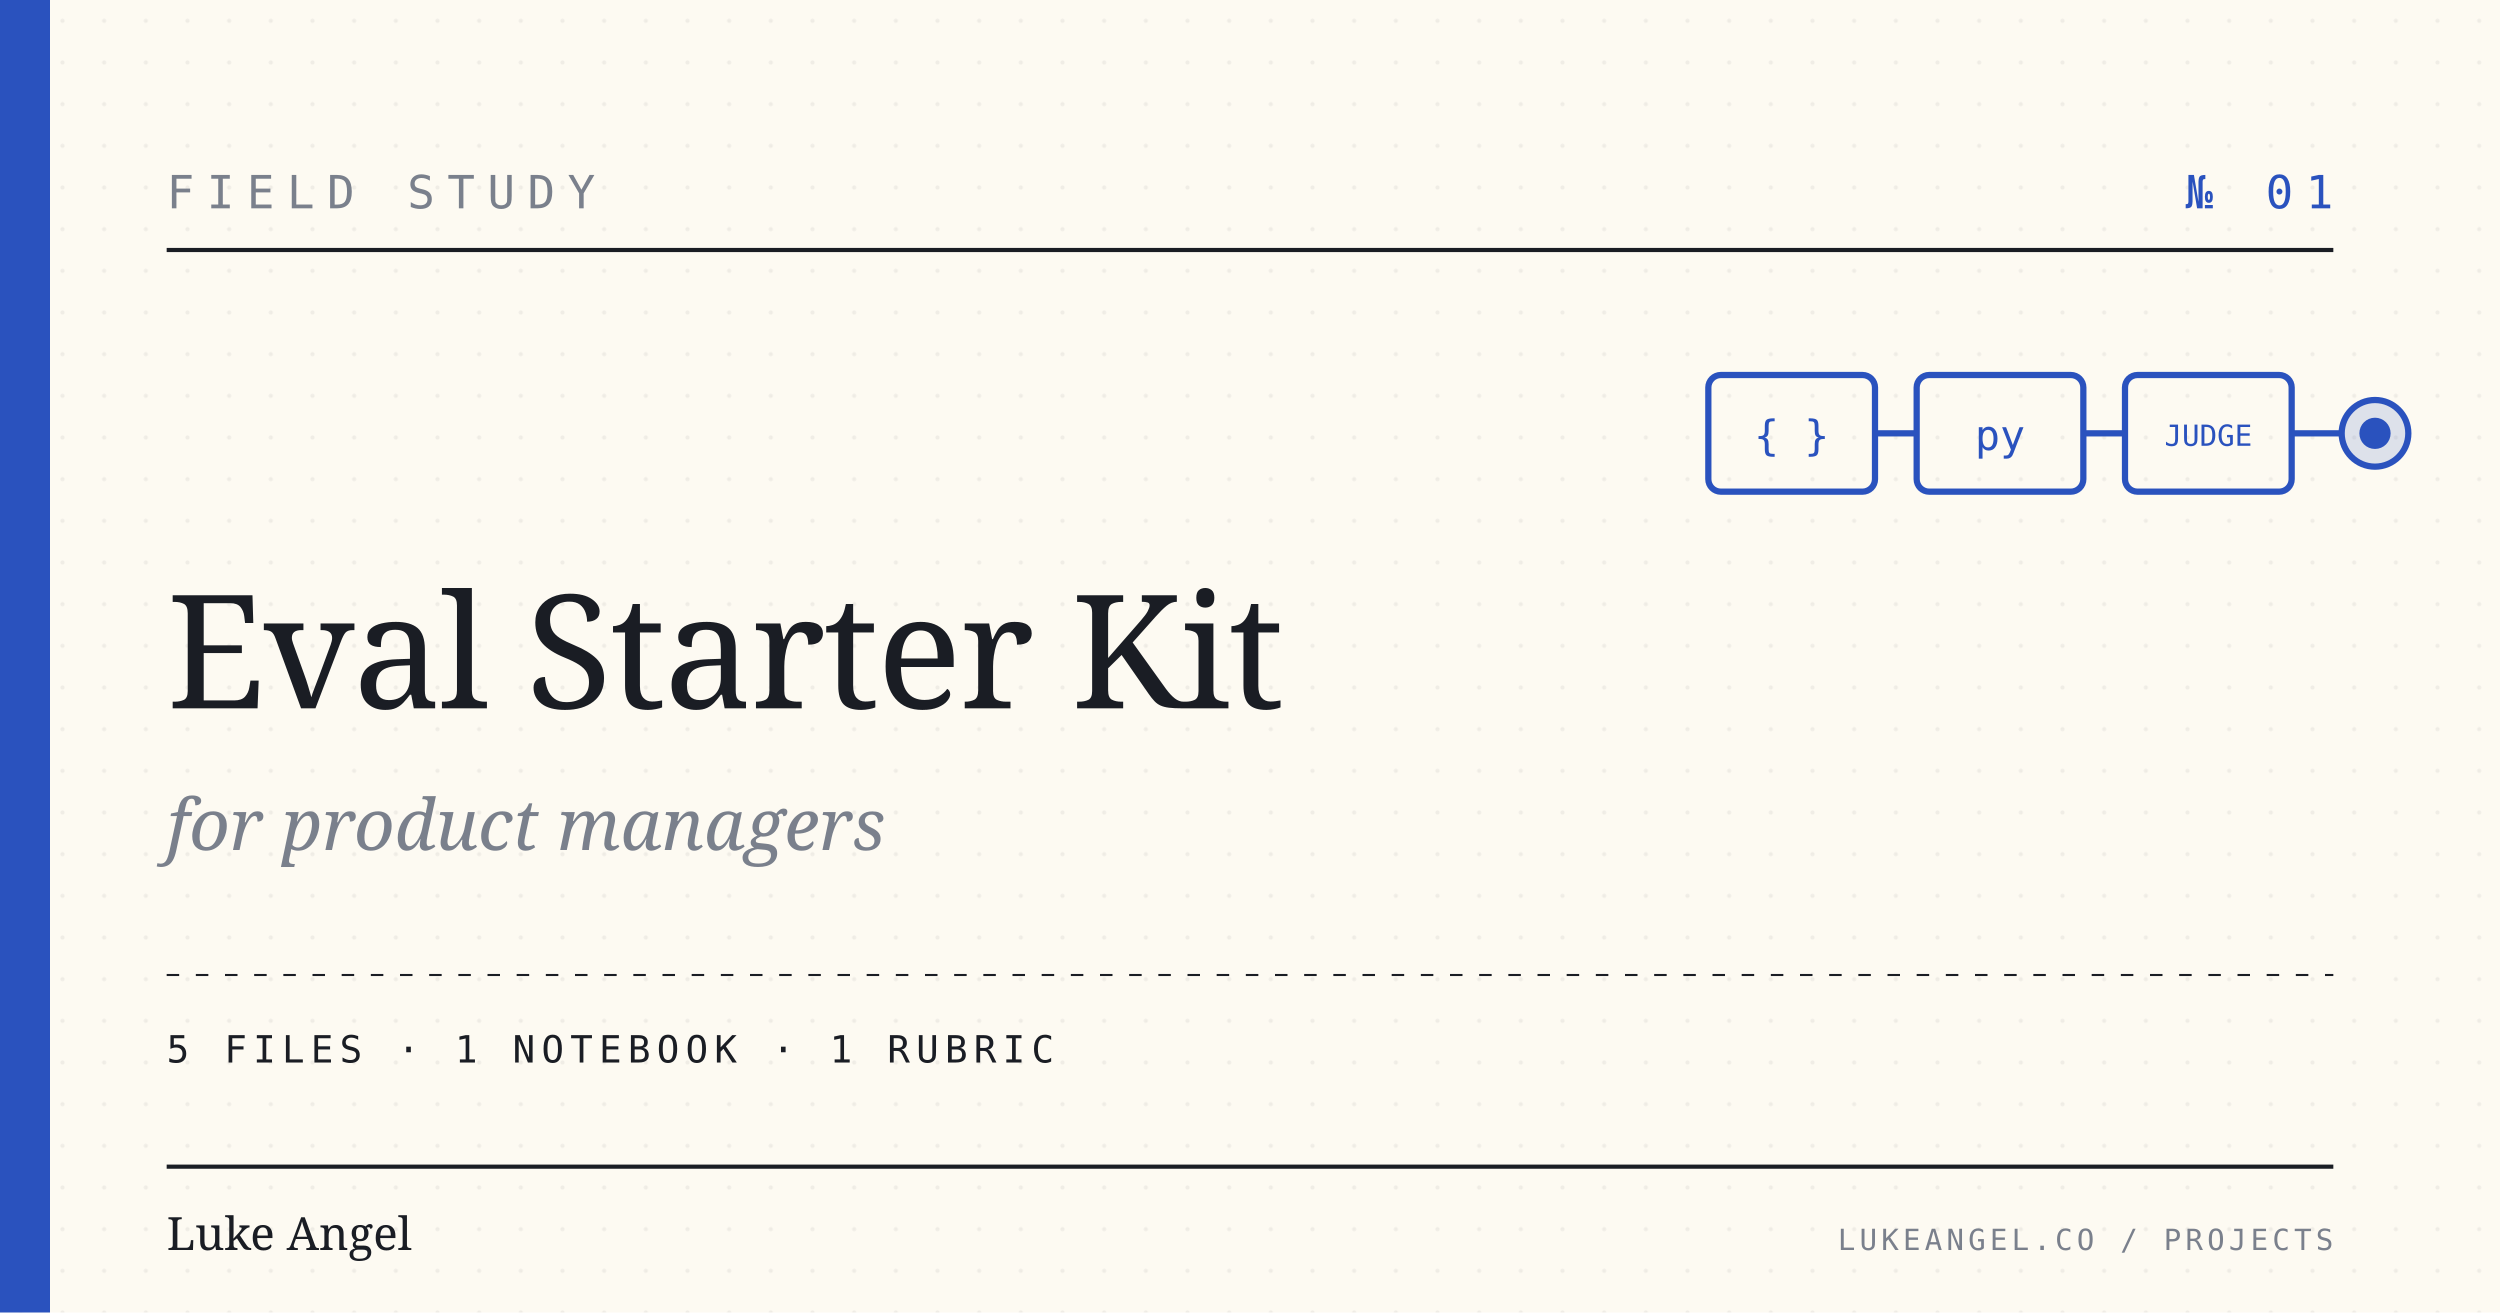
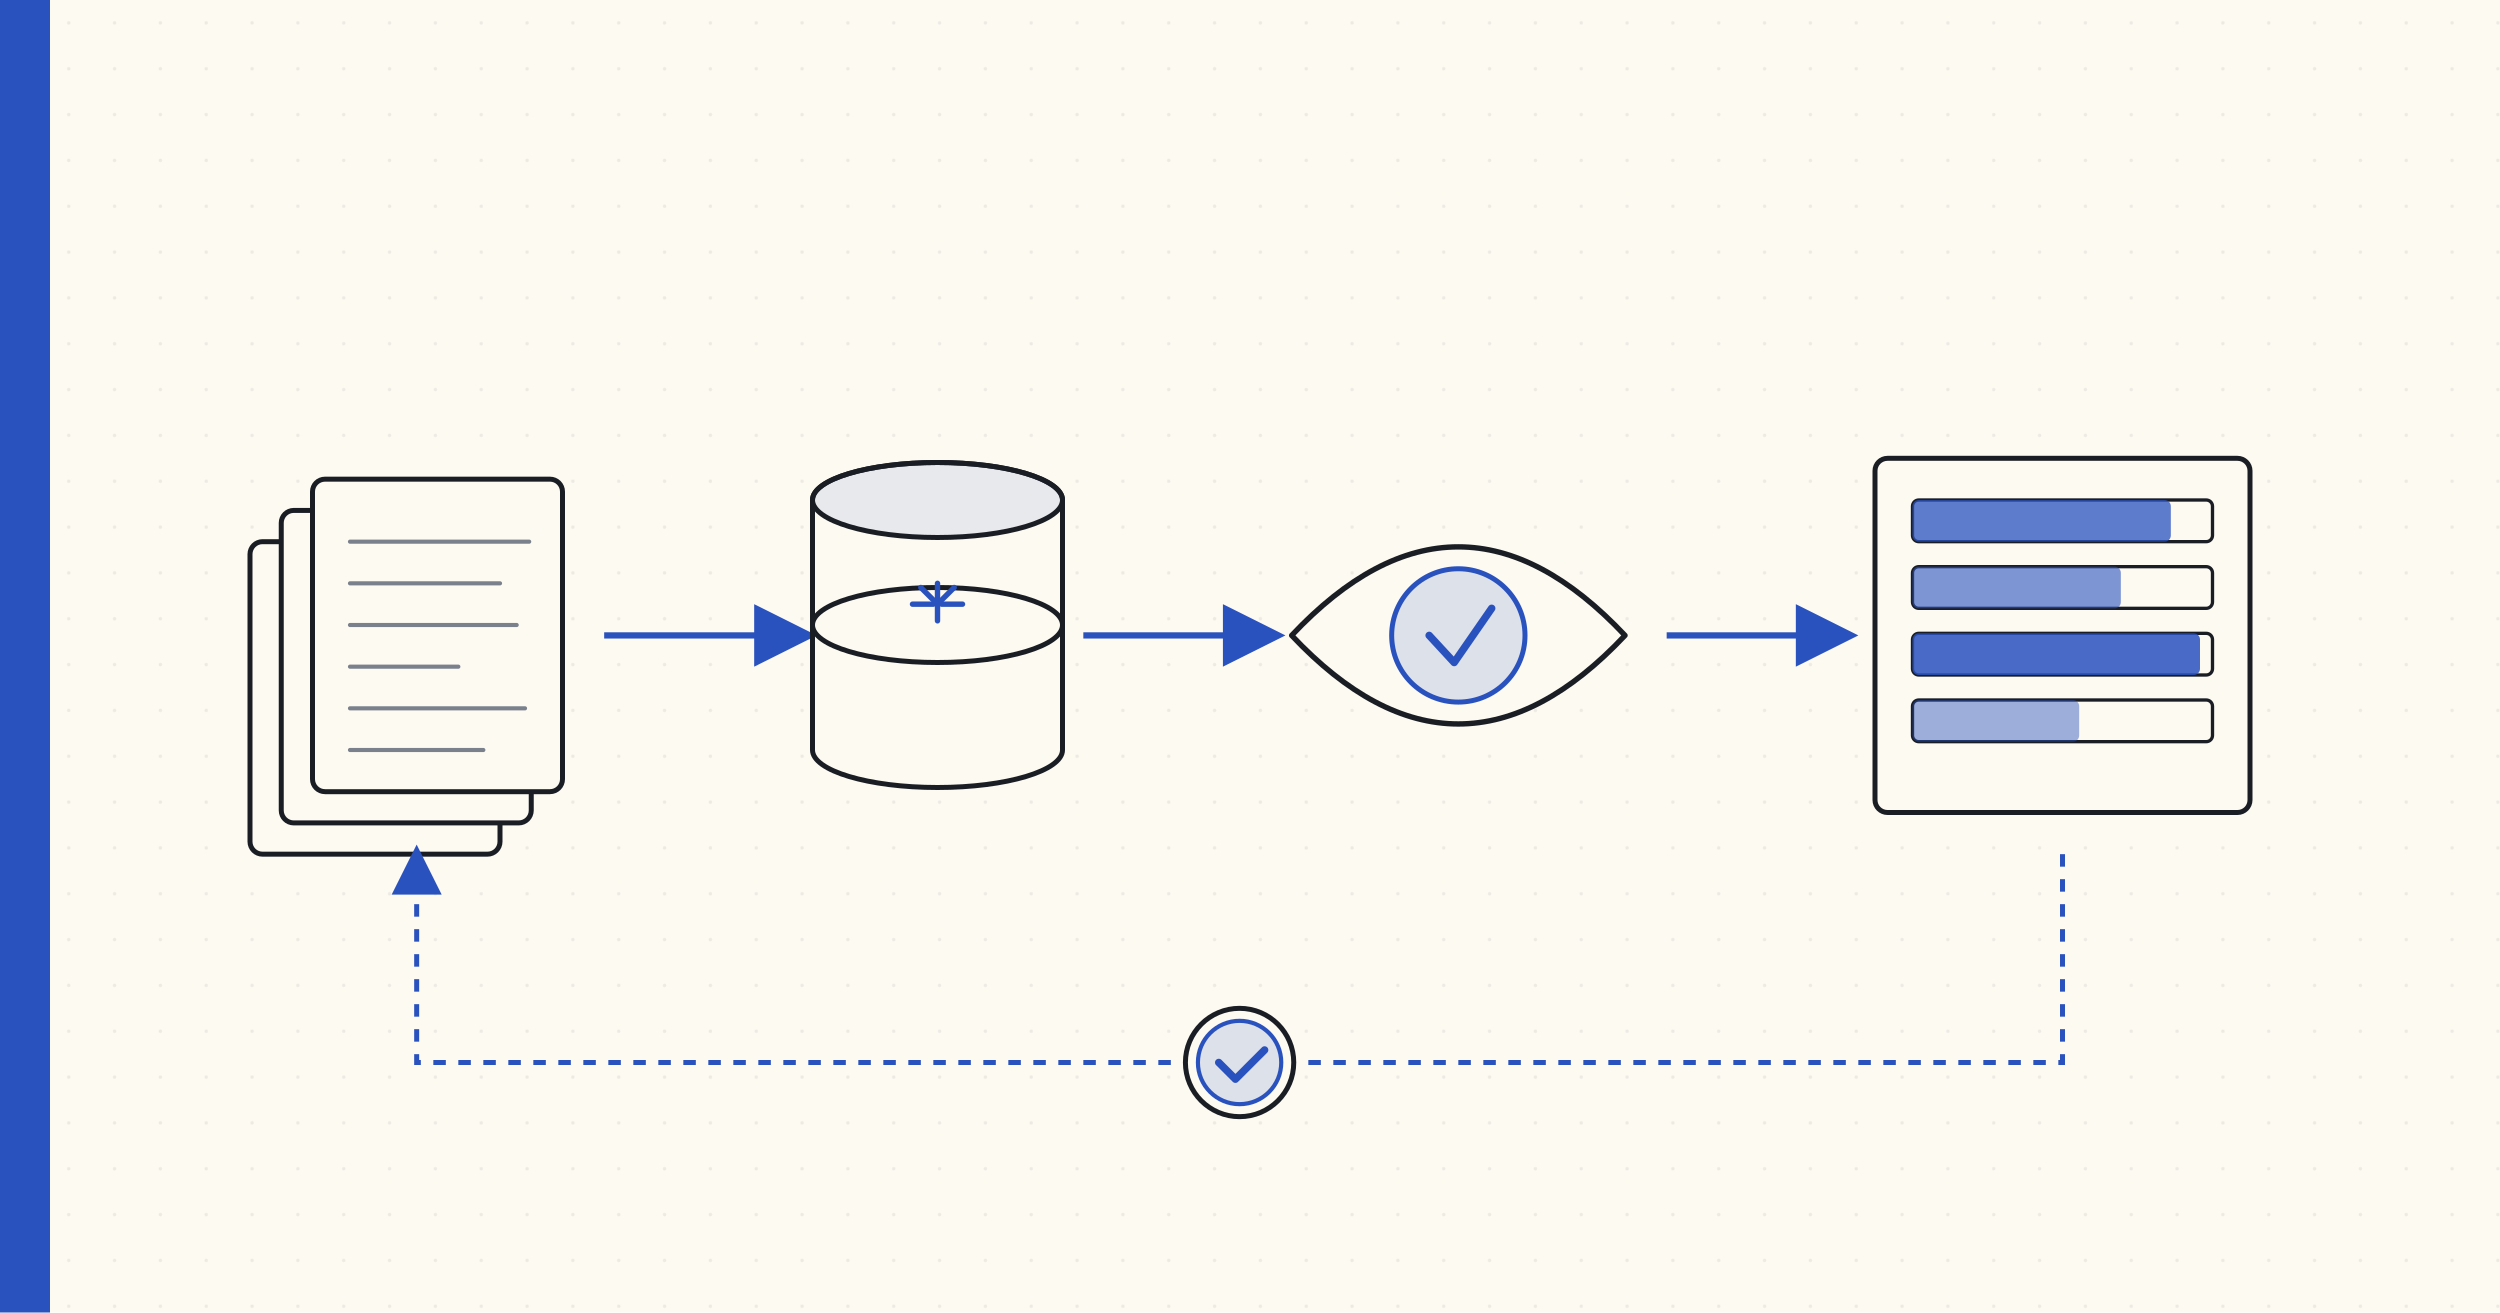
- <svg xmlns="http://www.w3.org/2000/svg" viewBox="0 0 1200 630" width="1200" height="630">
+ <svg xmlns="http://www.w3.org/2000/svg" viewBox="0 0 1200 630" role="img" aria-label="Eval pipeline.">
  <rect width="1200" height="630" fill="#fdfaf2" />
  <defs>
-     <pattern id="dots" x="0" y="0" width="20" height="20" patternUnits="userSpaceOnUse">
-       <circle cx="10" cy="10" r="1" fill="#1a1d24" opacity="0.06" />
+     <pattern id="dEv" x="0" y="0" width="22" height="22" patternUnits="userSpaceOnUse">
+       <circle cx="11" cy="11" r="0.85" fill="#1a1d24" opacity="0.07" />
    </pattern>
+     <marker id="aEv" markerWidth="10" markerHeight="10" refX="6" refY="5" orient="auto">
+       <path d="M0 0 L10 5 L0 10 z" fill="#2a52be" />
+     </marker>
  </defs>
-   <rect width="1200" height="630" fill="url(#dots)" />
+   <rect width="1200" height="630" fill="url(#dEv)" />
  <rect x="0" y="0" width="24" height="630" fill="#2a52be" />
-   <line x1="80" y1="120" x2="1120" y2="120" stroke="#1a1d24" stroke-width="2" />
-   <text x="80" y="100" font-family="ui-monospace, 'JetBrains Mono', monospace" font-size="22" letter-spacing="6" fill="#7a808c">FIELD STUDY</text>
-   <text x="1120" y="100" font-family="ui-monospace, 'JetBrains Mono', monospace" font-size="22" letter-spacing="6" fill="#2a52be" text-anchor="end">№ 01</text>
-   <g transform="translate(820, 180)" stroke="#2a52be" fill="none" stroke-width="3">
-     <rect x="0" y="0" width="80" height="56" rx="6" />
-     <rect x="100" y="0" width="80" height="56" rx="6" />
-     <rect x="200" y="0" width="80" height="56" rx="6" />
-     <line x1="80" y1="28" x2="100" y2="28" />
-     <line x1="180" y1="28" x2="200" y2="28" />
-     <line x1="280" y1="28" x2="304" y2="28" />
-     <circle cx="320" cy="28" r="16" fill="#2a52be" fill-opacity="0.15" />
-     <circle cx="320" cy="28" r="6" fill="#2a52be" />
-     <text x="40" y="36" text-anchor="middle" font-family="ui-monospace, 'JetBrains Mono', monospace" font-size="20" fill="#2a52be" stroke="none">{ }</text>
-     <text x="140" y="36" text-anchor="middle" font-family="ui-monospace, 'JetBrains Mono', monospace" font-size="20" fill="#2a52be" stroke="none">py</text>
-     <text x="240" y="34" text-anchor="middle" font-family="ui-monospace, 'JetBrains Mono', monospace" font-size="14" fill="#2a52be" stroke="none">JUDGE</text>
+   <g stroke="#1a1d24" stroke-width="2.4" stroke-linejoin="round" fill="#fdfaf2">
+     <rect x="120" y="260" width="120" height="150" rx="6" />
+     <rect x="135" y="245" width="120" height="150" rx="6" />
+     <rect x="150" y="230" width="120" height="150" rx="6" />
  </g>
-   <text x="80" y="340" font-family="Newsreader, serif" font-weight="500" font-size="76" fill="#1a1d24" letter-spacing="-1">Eval Starter Kit</text>
-   <text x="80" y="408" font-family="Newsreader, serif" font-weight="400" font-style="italic" font-size="34" fill="#7a808c">for product managers</text>
-   <line x1="80" y1="468" x2="1120" y2="468" stroke="#1a1d24" stroke-width="1" stroke-dasharray="6,8" />
-   <text x="80" y="510" font-family="ui-monospace, 'JetBrains Mono', monospace" font-size="18" letter-spacing="3" fill="#1a1d24">5 FILES · 1 NOTEBOOK · 1 RUBRIC</text>
-   <line x1="80" y1="560" x2="1120" y2="560" stroke="#1a1d24" stroke-width="2" />
-   <text x="80" y="600" font-family="Newsreader, serif" font-weight="500" font-size="22" fill="#1a1d24">Luke Angel</text>
-   <text x="1120" y="600" font-family="ui-monospace, 'JetBrains Mono', monospace" font-size="14" letter-spacing="2" fill="#7a808c" text-anchor="end">LUKEANGEL.CO / PROJECTS</text>
+   <g stroke="#7a808c" stroke-width="2" stroke-linecap="round" fill="none">
+     <line x1="168" y1="260" x2="254" y2="260" />
+     <line x1="168" y1="280" x2="240" y2="280" />
+     <line x1="168" y1="300" x2="248" y2="300" />
+     <line x1="168" y1="320" x2="220" y2="320" />
+     <line x1="168" y1="340" x2="252" y2="340" />
+     <line x1="168" y1="360" x2="232" y2="360" />
+   </g>
+   <path d="M 290 305 L 380 305" fill="none" stroke="#2a52be" stroke-width="3" marker-end="url(#aEv)" />
+   <g stroke="#1a1d24" stroke-width="2.4" fill="#fdfaf2">
+     <ellipse cx="450" cy="240" rx="60" ry="18" />
+     <path d="M 390 240 L 390 360 A 60 18 0 0 0 510 360 L 510 240" fill="#fdfaf2" />
+     <ellipse cx="450" cy="240" rx="60" ry="18" fill="#2a52be" fill-opacity="0.10" />
+     <ellipse cx="450" cy="300" rx="60" ry="18" fill="none" />
+   </g>
+   <g stroke="#2a52be" stroke-width="2.6" stroke-linecap="round" fill="none">
+     <line x1="450" y1="280" x2="450" y2="298" />
+     <line x1="438" y1="290" x2="448" y2="290" />
+     <line x1="452" y1="290" x2="462" y2="290" />
+     <line x1="442" y1="282" x2="448" y2="288" />
+     <line x1="458" y1="282" x2="452" y2="288" />
+   </g>
+   <path d="M 520 305 L 605 305" fill="none" stroke="#2a52be" stroke-width="3" marker-end="url(#aEv)" />
+   <g stroke="#1a1d24" stroke-width="2.6" fill="#fdfaf2" stroke-linejoin="round">
+     <path d="M 620 305 Q 700 220 780 305 Q 700 390 620 305 Z" />
+     <circle cx="700" cy="305" r="32" fill="#2a52be" fill-opacity="0.15" stroke="#2a52be" stroke-width="2.4" />
+     <path d="M 686 305 L 698 318 L 716 292" fill="none" stroke="#2a52be" stroke-width="3.6" stroke-linecap="round" stroke-linejoin="round" />
+   </g>
+   <path d="M 800 305 L 880 305" fill="none" stroke="#2a52be" stroke-width="3" marker-end="url(#aEv)" />
+   <g stroke="#1a1d24" stroke-width="2.4" fill="#fdfaf2">
+     <rect x="900" y="220" width="180" height="170" rx="6" />
+   </g>
+   <g>
+     <rect x="918" y="240" width="144" height="20" rx="3" fill="none" stroke="#1a1d24" stroke-width="1.6" />
+     <rect x="918" y="240" width="124" height="20" rx="3" fill="#2a52be" fill-opacity="0.75" />
+     <rect x="918" y="272" width="144" height="20" rx="3" fill="none" stroke="#1a1d24" stroke-width="1.6" />
+     <rect x="918" y="272" width="100" height="20" rx="3" fill="#2a52be" fill-opacity="0.60" />
+     <rect x="918" y="304" width="144" height="20" rx="3" fill="none" stroke="#1a1d24" stroke-width="1.6" />
+     <rect x="918" y="304" width="138" height="20" rx="3" fill="#2a52be" fill-opacity="0.85" />
+     <rect x="918" y="336" width="144" height="20" rx="3" fill="none" stroke="#1a1d24" stroke-width="1.6" />
+     <rect x="918" y="336" width="80" height="20" rx="3" fill="#2a52be" fill-opacity="0.45" />
+   </g>
+   <path d="M 990 410 L 990 510 L 200 510 L 200 415" fill="none" stroke="#2a52be" stroke-width="2.4" stroke-dasharray="6 6" marker-end="url(#aEv)" />
+   <g transform="translate(595, 510)">
+     <circle cx="0" cy="0" r="26" fill="#fdfaf2" stroke="#1a1d24" stroke-width="2.4" />
+     <circle cx="0" cy="0" r="20" fill="#2a52be" fill-opacity="0.15" stroke="#2a52be" stroke-width="2" />
+     <path d="M -10 0 L -2 8 L 12 -6" fill="none" stroke="#2a52be" stroke-width="3.6" stroke-linecap="round" stroke-linejoin="round" />
+   </g>
</svg>
